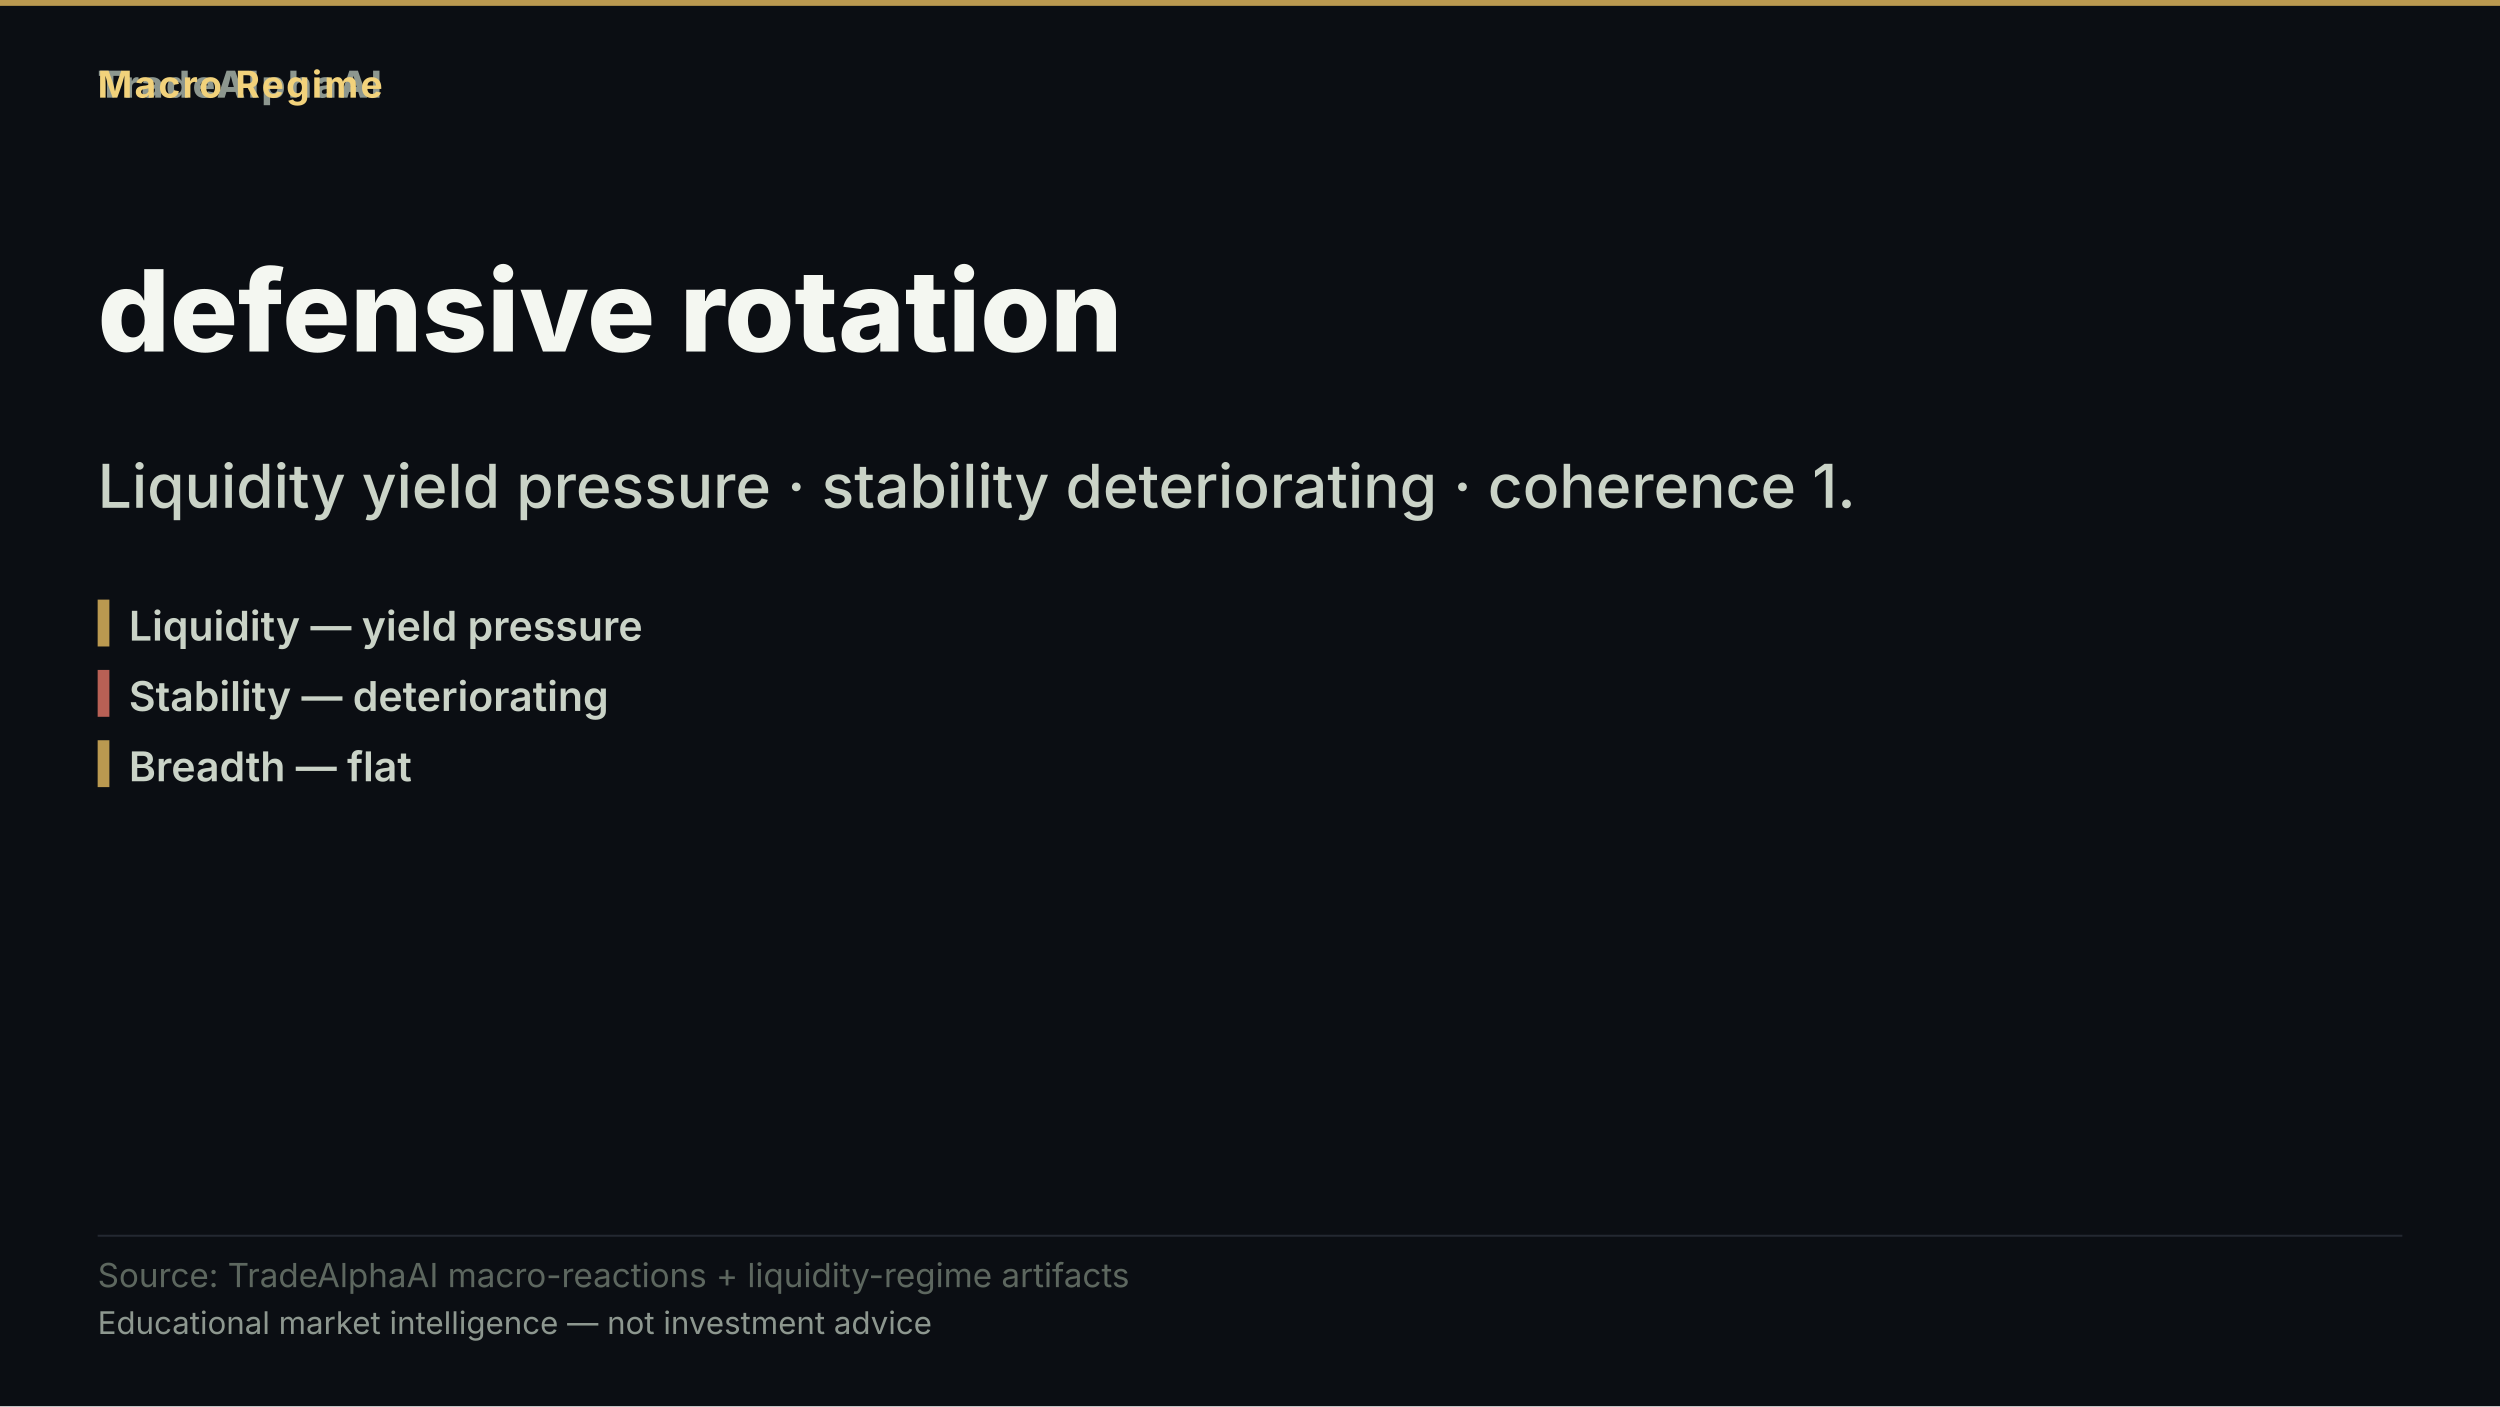
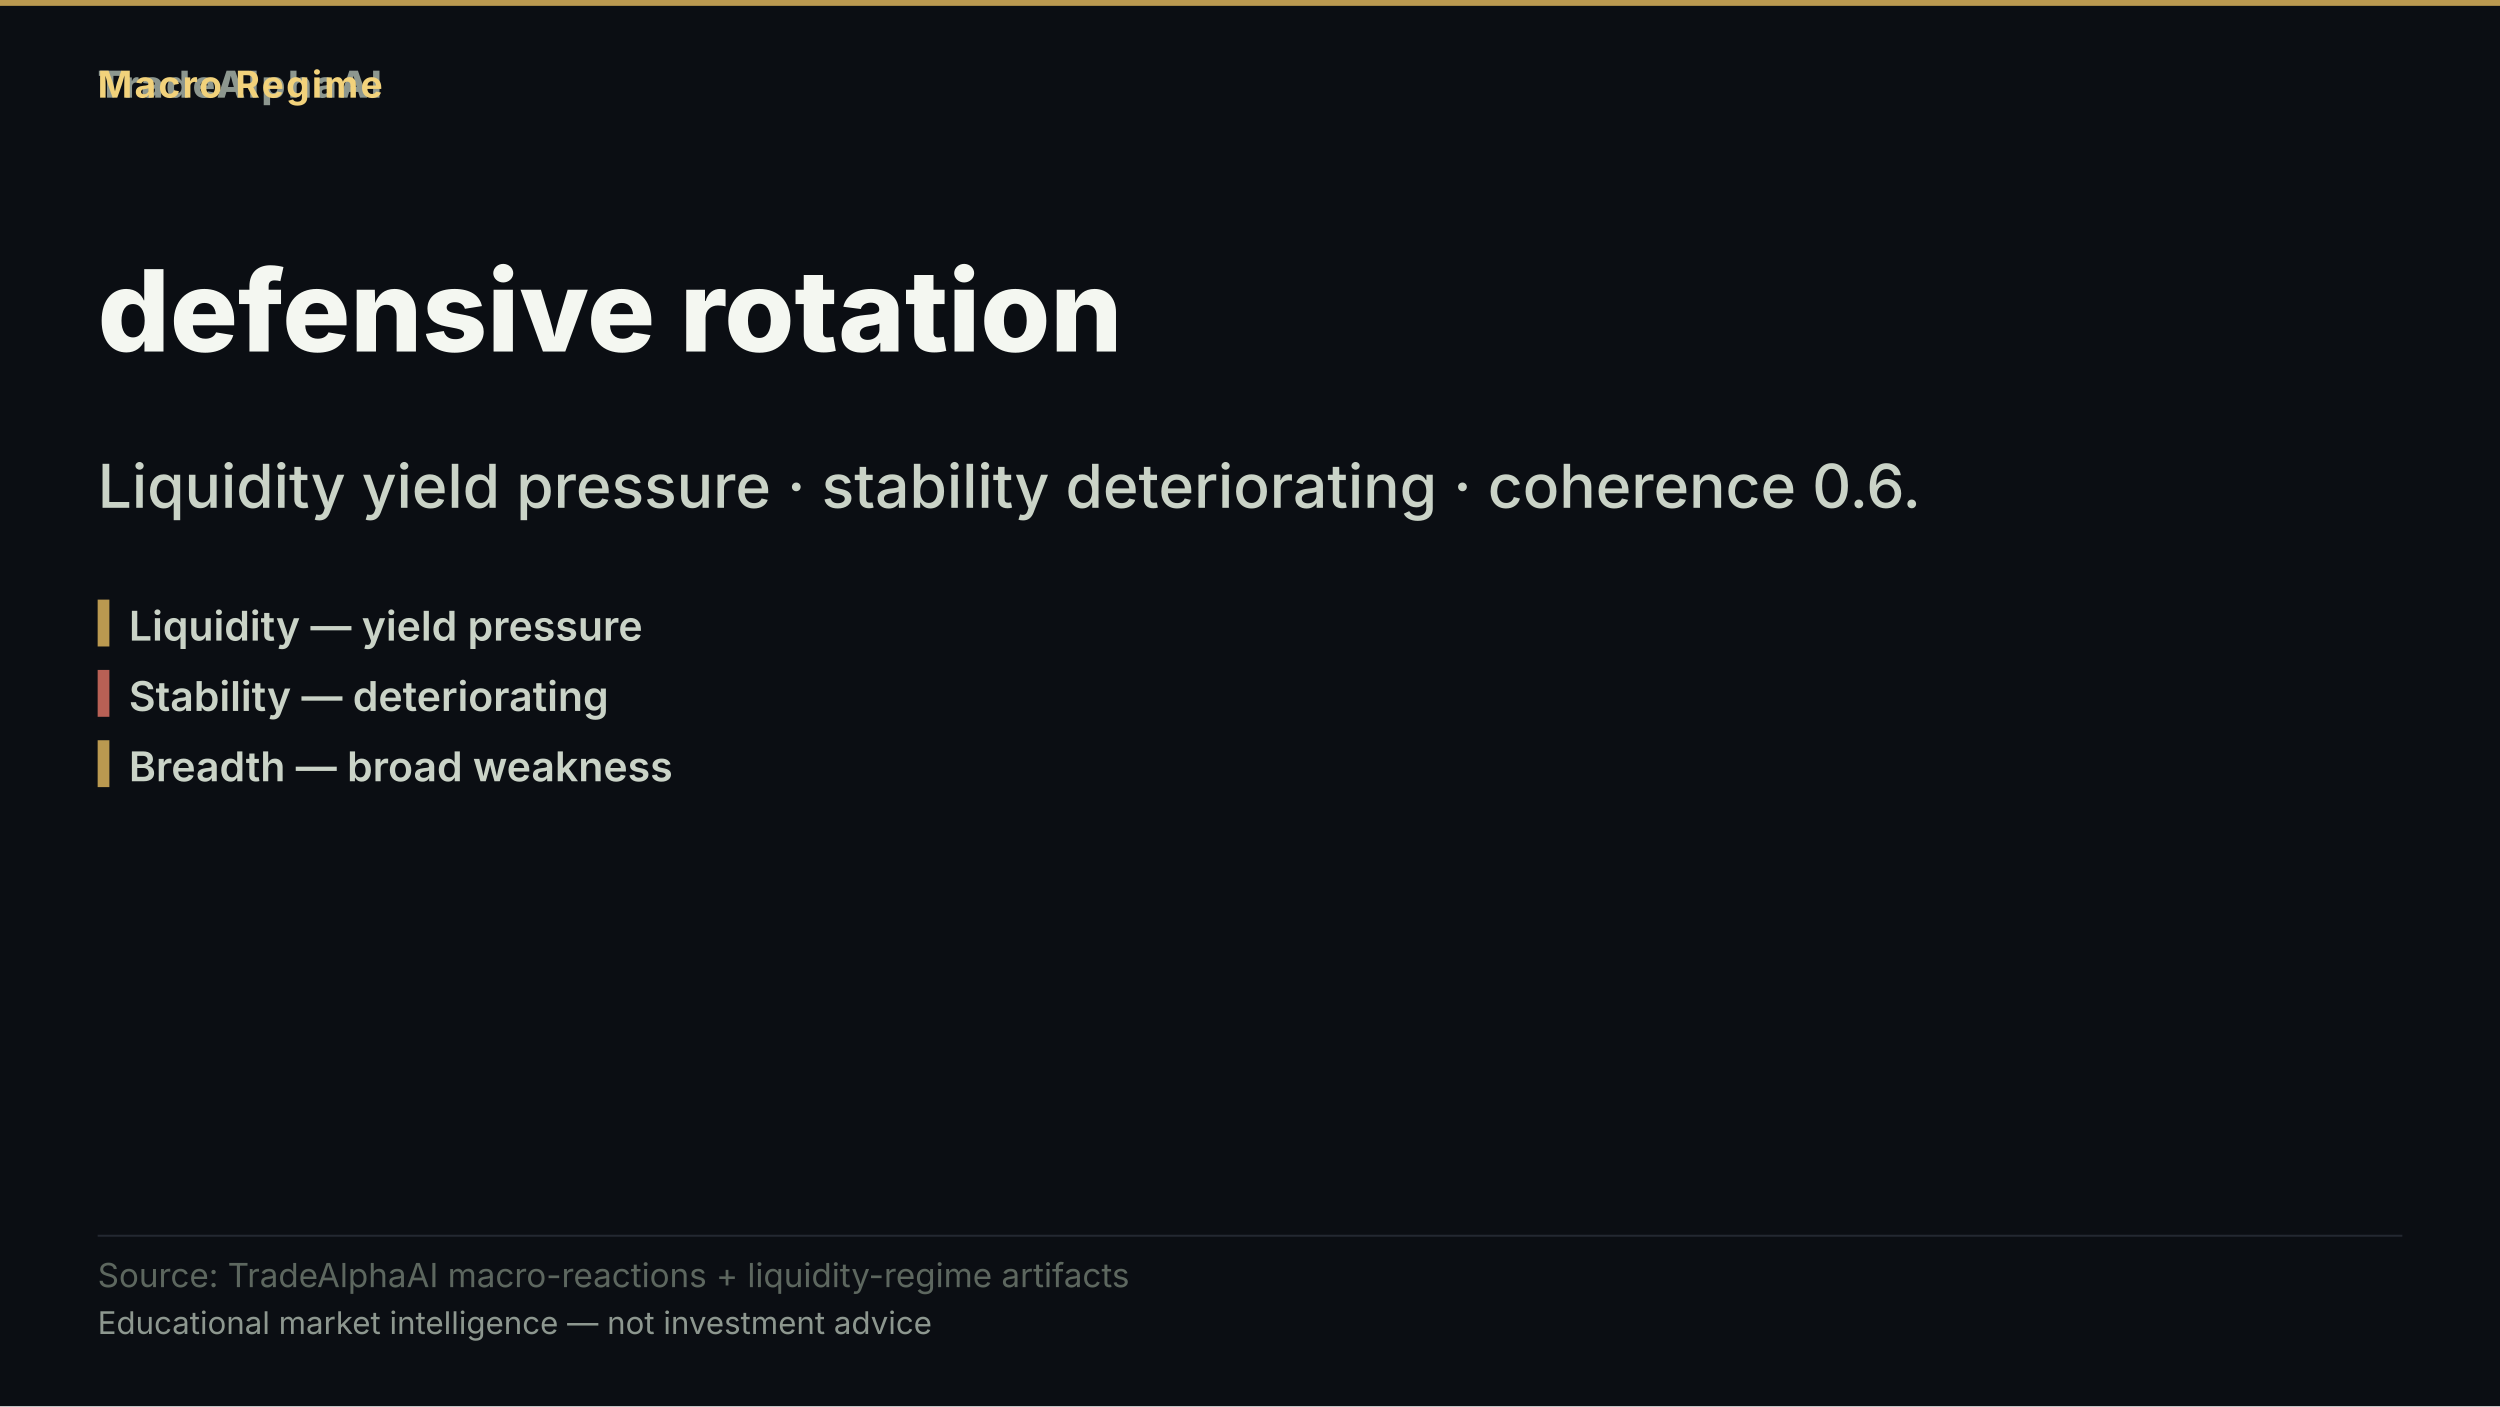
<svg xmlns="http://www.w3.org/2000/svg" width="1280" height="720" viewBox="0 0 1280 720" role="img" aria-label="defensive rotation">
  <rect width="1280" height="720" fill="#0b0e13" />
  <rect x="0" y="0" width="1280" height="3" fill="#d8b15a" opacity="0.85" />
  <text x="50" y="50" font-family="'Inter','Segoe UI','Helvetica Neue',Arial,sans-serif" font-size="19" font-weight="800" letter-spacing="1.5" fill="#8d978f" text-anchor="start">TradeAlphaAI</text>
  <text x="50" y="50" font-family="'Inter','Segoe UI','Helvetica Neue',Arial,sans-serif" font-size="19" font-weight="700" letter-spacing="1.2" fill="#f2d27b" text-anchor="start">Macro Regime</text>
  <text x="50" y="180" font-family="'Inter','Segoe UI','Helvetica Neue',Arial,sans-serif" font-size="58" font-weight="800" fill="#f4f7f1" text-anchor="start">defensive rotation</text>
-   <text x="50" y="260" font-family="'Inter','Segoe UI','Helvetica Neue',Arial,sans-serif" font-size="31" font-weight="500" fill="#cad3c7" text-anchor="start">Liquidity yield pressure · stability deteriorating · coherence 1.</text>
+   <text x="50" y="260" font-family="'Inter','Segoe UI','Helvetica Neue',Arial,sans-serif" font-size="31" font-weight="500" fill="#cad3c7" text-anchor="start">Liquidity yield pressure · stability deteriorating · coherence 0.6.</text>
  <rect x="50" y="307" width="6" height="24" fill="#d8b15a" opacity="0.85" />
  <text x="66" y="328" font-family="'Inter','Segoe UI','Helvetica Neue',Arial,sans-serif" font-size="21" font-weight="600" fill="#cad3c7" text-anchor="start">Liquidity — yield pressure</text>
  <rect x="50" y="343" width="6" height="24" fill="#d66e60" opacity="0.85" />
  <text x="66" y="364" font-family="'Inter','Segoe UI','Helvetica Neue',Arial,sans-serif" font-size="21" font-weight="600" fill="#cad3c7" text-anchor="start">Stability — deteriorating</text>
  <rect x="50" y="379" width="6" height="24" fill="#d8b15a" opacity="0.85" />
-   <text x="66" y="400" font-family="'Inter','Segoe UI','Helvetica Neue',Arial,sans-serif" font-size="21" font-weight="600" fill="#cad3c7" text-anchor="start">Breadth — flat</text>
+   <text x="66" y="400" font-family="'Inter','Segoe UI','Helvetica Neue',Arial,sans-serif" font-size="21" font-weight="600" fill="#cad3c7" text-anchor="start">Breadth — broad weakness</text>
  <rect x="50" y="632.2" width="1180" height="1" fill="rgba(148,163,184,0.18)" />
  <text x="50" y="659" font-family="'Inter','Segoe UI','Helvetica Neue',Arial,sans-serif" font-size="17" fill="#5d675f" text-anchor="start">Source: TradeAlphaAI macro-reactions + liquidity-regime artifacts</text>
  <text x="50" y="683" font-family="'Inter','Segoe UI','Helvetica Neue',Arial,sans-serif" font-size="16" fill="#8d978f" text-anchor="start">Educational market intelligence — not investment advice</text>
</svg>
